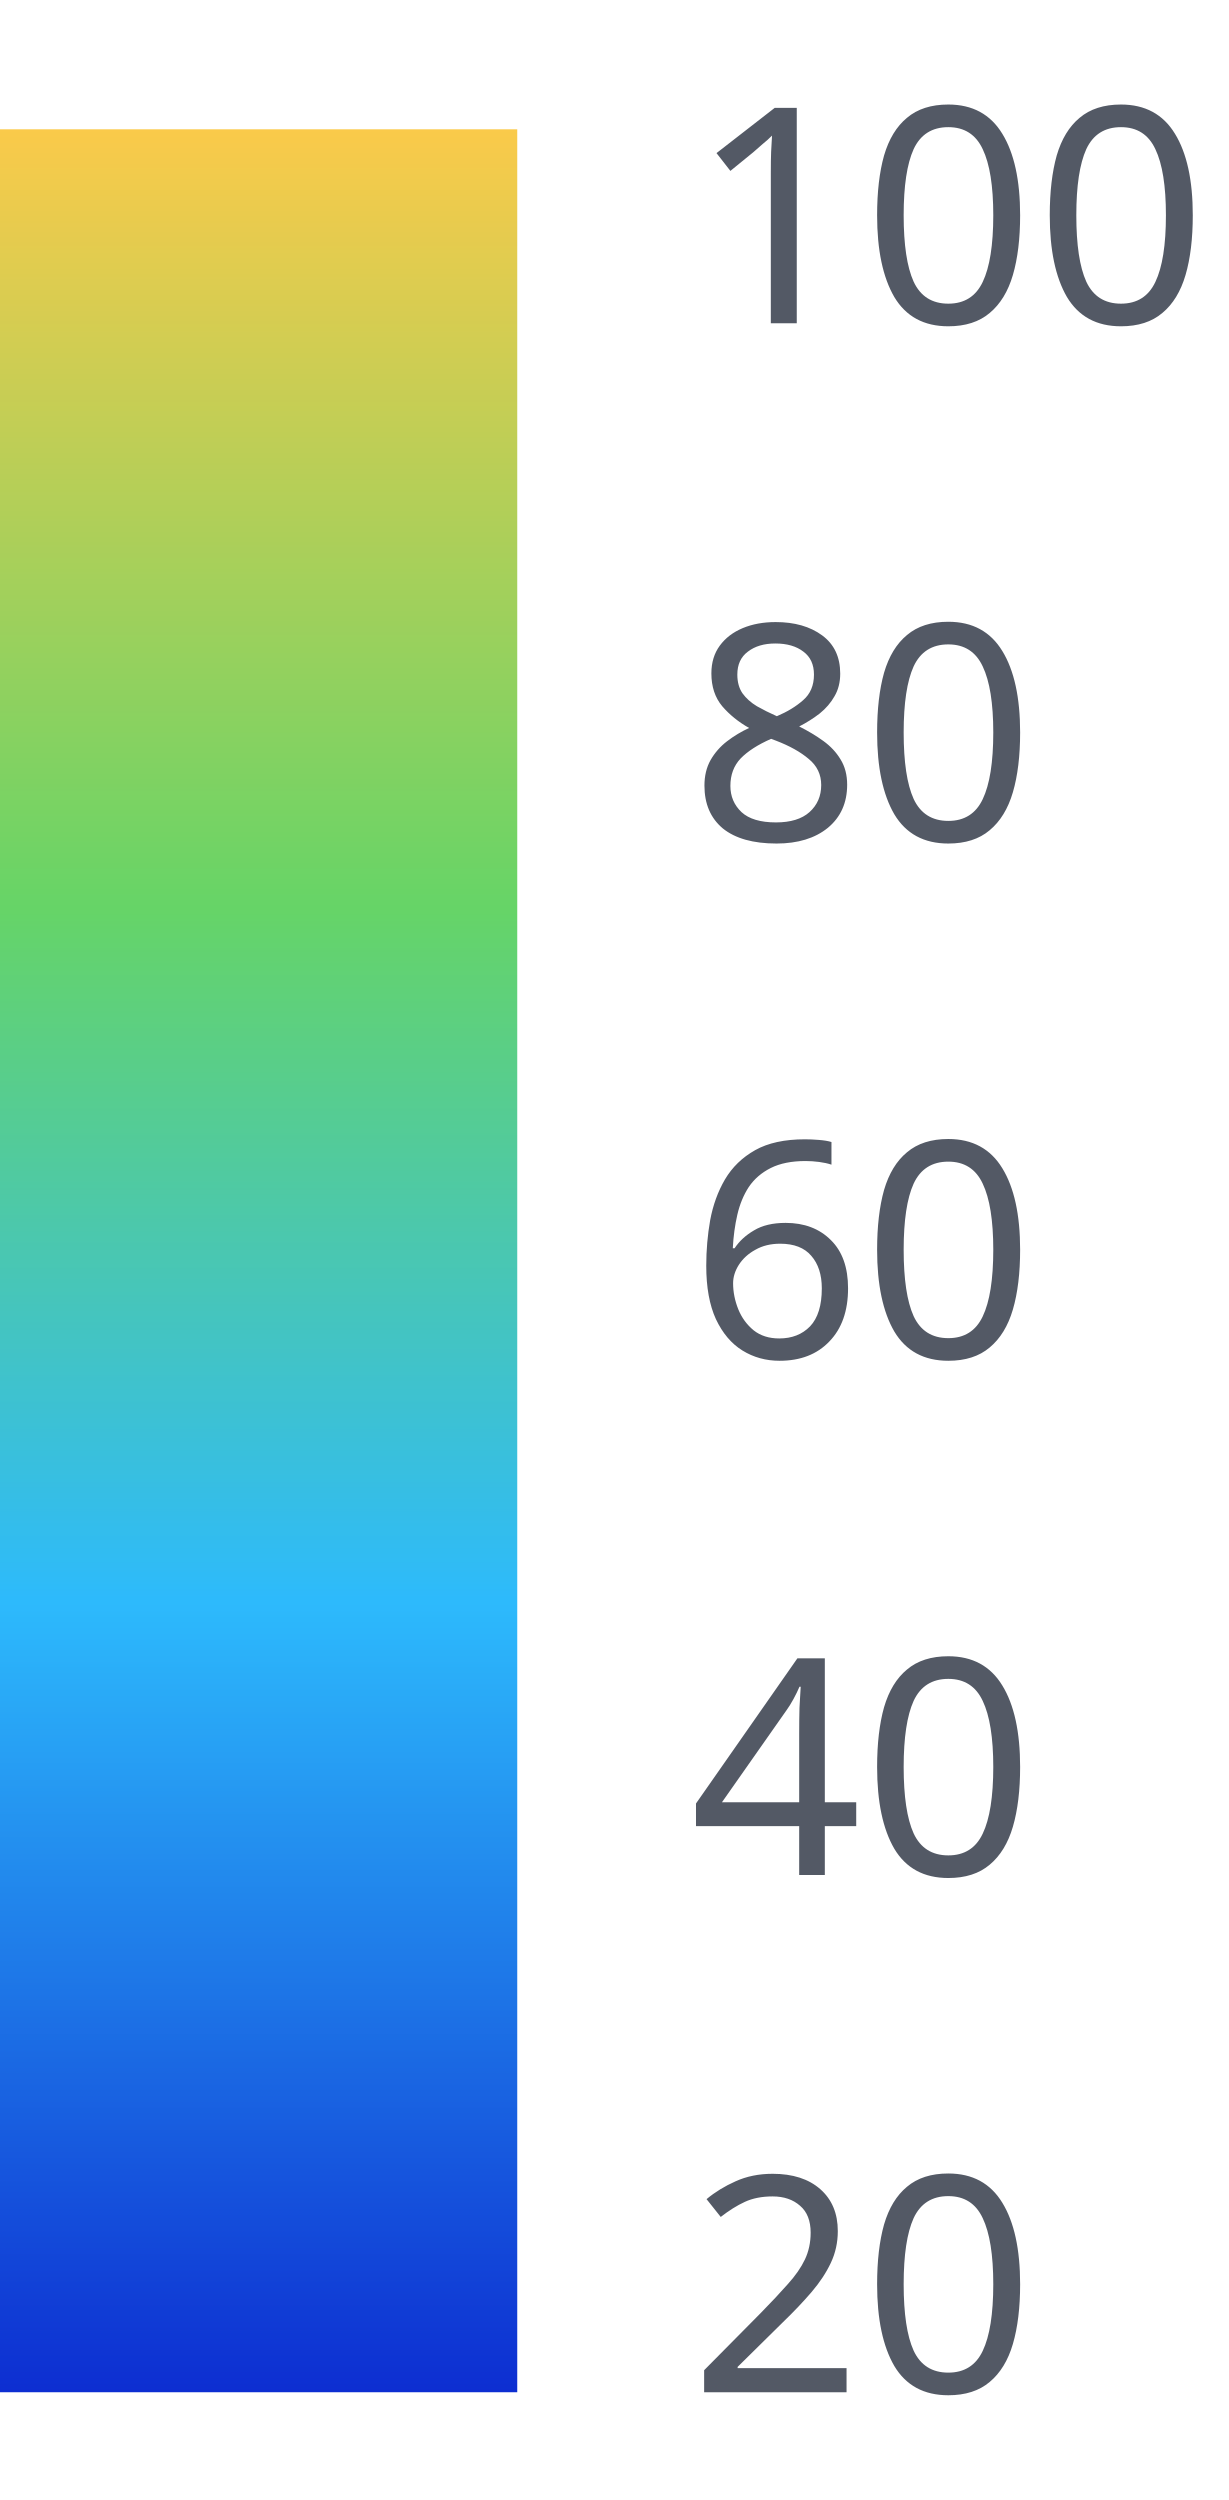
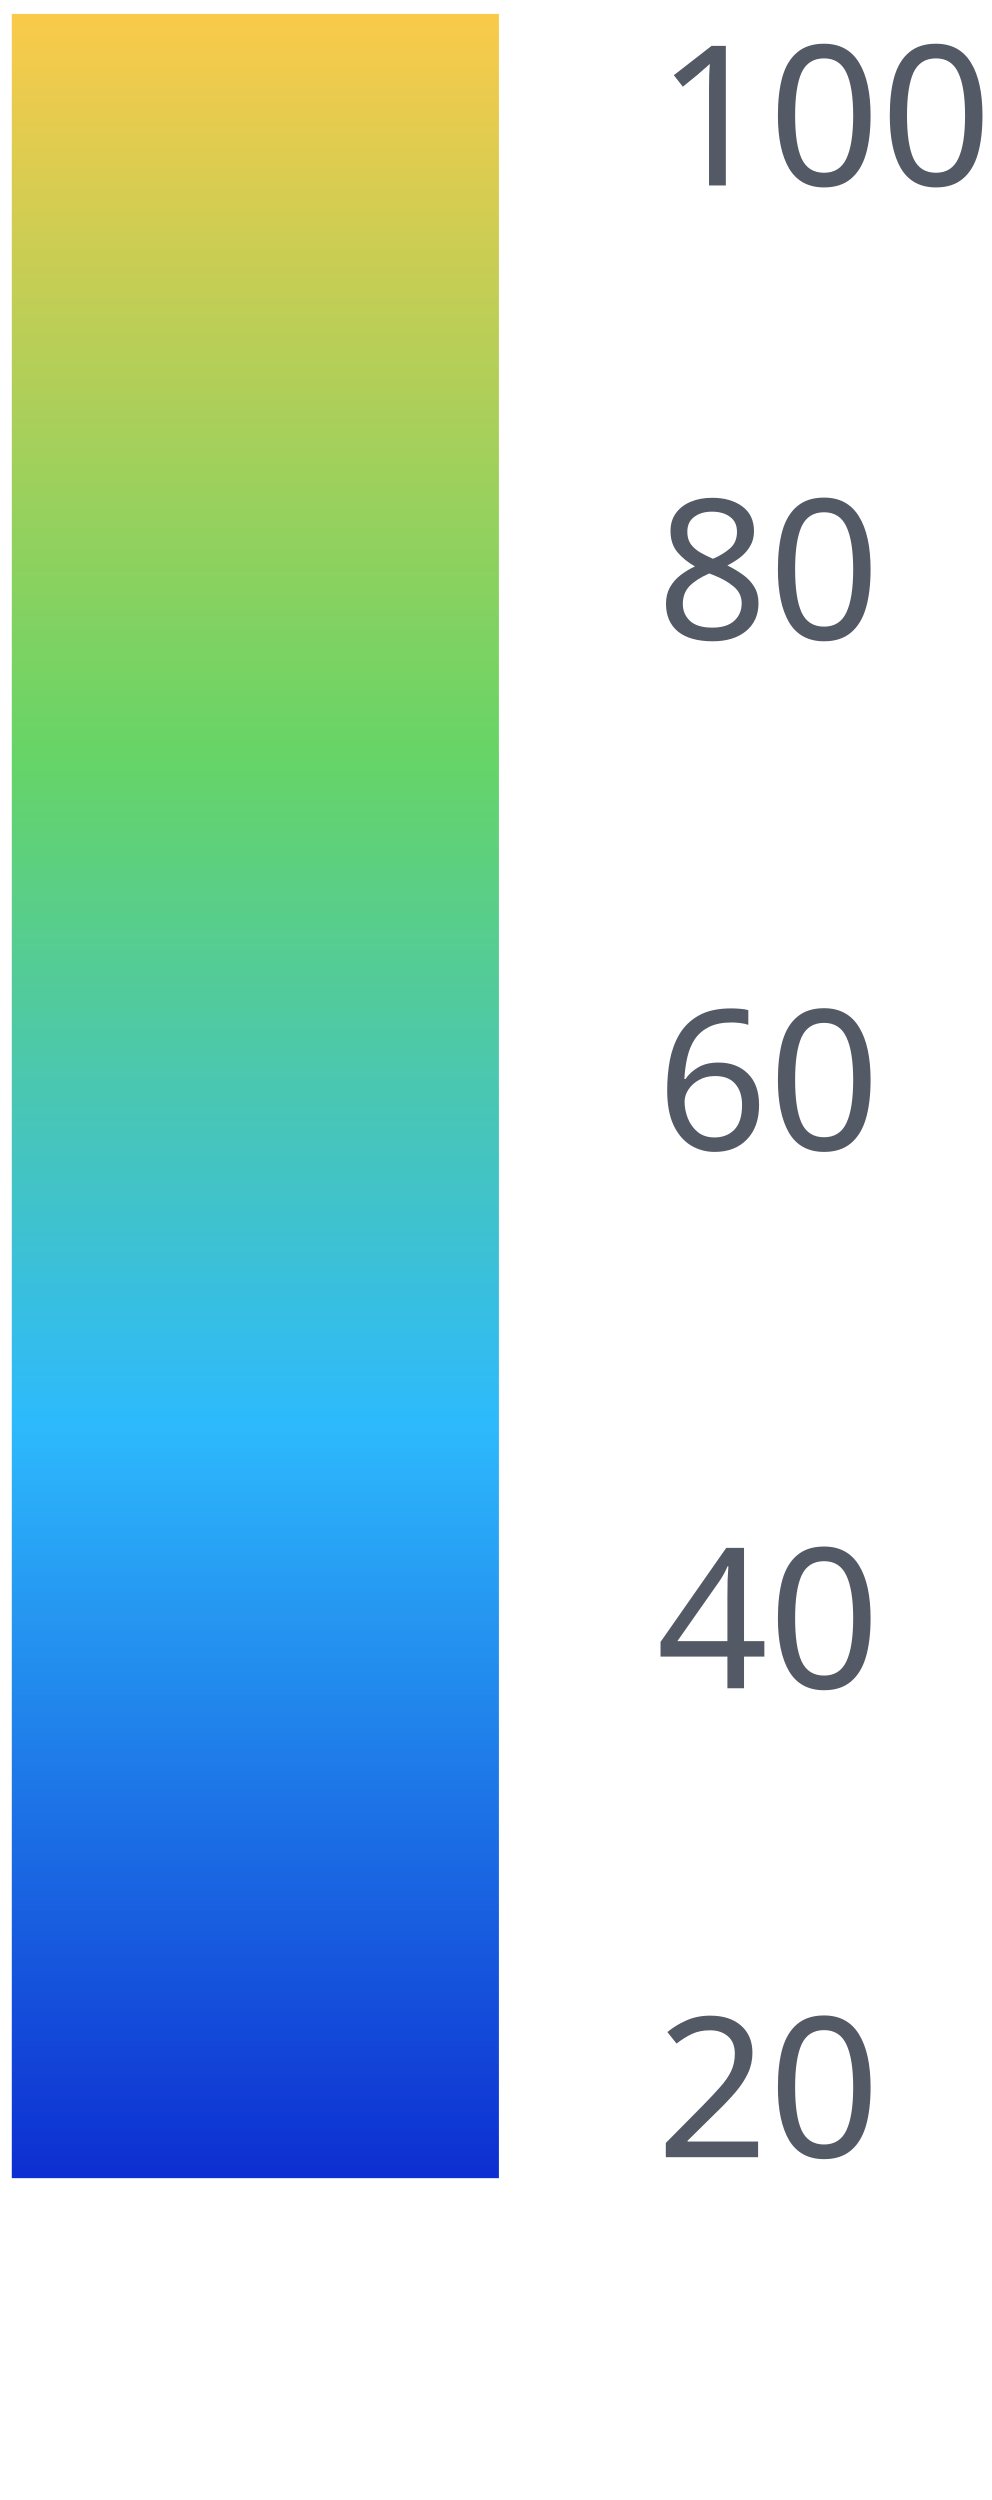
- <svg xmlns="http://www.w3.org/2000/svg" width="57" height="116" viewBox="0 0 57 116" fill="none">
-   <rect y="6" width="24" height="105" fill="url(#paint0_linear_121_4588)" />
-   <path d="M39.28 111H32.672V109.978L35.29 107.332C35.785 106.828 36.205 106.38 36.55 105.988C36.905 105.596 37.171 105.213 37.348 104.84C37.525 104.467 37.614 104.051 37.614 103.594C37.614 103.043 37.451 102.628 37.124 102.348C36.797 102.059 36.373 101.914 35.85 101.914C35.355 101.914 34.926 101.998 34.562 102.166C34.198 102.334 33.825 102.567 33.442 102.866L32.784 102.04C33.176 101.713 33.624 101.438 34.128 101.214C34.641 100.981 35.215 100.864 35.85 100.864C36.783 100.864 37.521 101.102 38.062 101.578C38.603 102.054 38.874 102.703 38.874 103.524C38.874 104.047 38.767 104.537 38.552 104.994C38.337 105.451 38.039 105.904 37.656 106.352C37.273 106.8 36.825 107.271 36.312 107.766L34.226 109.824V109.88H39.28V111ZM47.334 105.988C47.334 107.071 47.222 107.995 46.998 108.76C46.774 109.525 46.414 110.113 45.92 110.524C45.434 110.935 44.795 111.14 44.002 111.14C42.872 111.14 42.037 110.687 41.496 109.782C40.964 108.867 40.698 107.603 40.698 105.988C40.698 104.905 40.805 103.981 41.02 103.216C41.244 102.451 41.598 101.867 42.084 101.466C42.569 101.055 43.208 100.85 44.002 100.85C45.122 100.85 45.957 101.303 46.508 102.208C47.058 103.104 47.334 104.364 47.334 105.988ZM41.93 105.988C41.93 107.36 42.084 108.387 42.392 109.068C42.709 109.749 43.246 110.09 44.002 110.09C44.748 110.09 45.28 109.754 45.598 109.082C45.924 108.401 46.088 107.369 46.088 105.988C46.088 104.625 45.924 103.603 45.598 102.922C45.28 102.241 44.748 101.9 44.002 101.9C43.246 101.9 42.709 102.241 42.392 102.922C42.084 103.603 41.93 104.625 41.93 105.988Z" fill="#535965" />
-   <path d="M39.728 84.732H38.272V87H37.082V84.732H32.294V83.682L36.998 76.948H38.272V83.626H39.728V84.732ZM37.082 83.626V80.476C37.082 79.991 37.087 79.58 37.096 79.244C37.115 78.899 37.133 78.572 37.152 78.264H37.096C37.021 78.441 36.928 78.633 36.816 78.838C36.704 79.043 36.597 79.216 36.494 79.356L33.498 83.626H37.082ZM47.334 81.988C47.334 83.071 47.222 83.995 46.998 84.76C46.774 85.525 46.414 86.113 45.92 86.524C45.434 86.935 44.795 87.14 44.002 87.14C42.872 87.14 42.037 86.687 41.496 85.782C40.964 84.867 40.698 83.603 40.698 81.988C40.698 80.905 40.805 79.981 41.02 79.216C41.244 78.451 41.598 77.867 42.084 77.466C42.569 77.055 43.208 76.85 44.002 76.85C45.122 76.85 45.957 77.303 46.508 78.208C47.058 79.104 47.334 80.364 47.334 81.988ZM41.93 81.988C41.93 83.36 42.084 84.387 42.392 85.068C42.709 85.749 43.246 86.09 44.002 86.09C44.748 86.09 45.28 85.754 45.598 85.082C45.924 84.401 46.088 83.369 46.088 81.988C46.088 80.625 45.924 79.603 45.598 78.922C45.28 78.241 44.748 77.9 44.002 77.9C43.246 77.9 42.709 78.241 42.392 78.922C42.084 79.603 41.93 80.625 41.93 81.988Z" fill="#535965" />
-   <path d="M32.77 58.73C32.77 58.011 32.831 57.307 32.952 56.616C33.083 55.916 33.311 55.286 33.638 54.726C33.974 54.157 34.441 53.704 35.038 53.368C35.635 53.032 36.405 52.864 37.348 52.864C37.544 52.864 37.759 52.873 37.992 52.892C38.235 52.911 38.431 52.943 38.58 52.99V54.04C38.412 53.984 38.221 53.942 38.006 53.914C37.791 53.886 37.581 53.872 37.376 53.872C36.732 53.872 36.195 53.979 35.766 54.194C35.337 54.409 34.996 54.703 34.744 55.076C34.501 55.449 34.324 55.879 34.212 56.364C34.1 56.849 34.03 57.367 34.002 57.918H34.086C34.301 57.591 34.599 57.316 34.982 57.092C35.365 56.859 35.855 56.742 36.452 56.742C37.32 56.742 38.02 57.008 38.552 57.54C39.084 58.063 39.35 58.809 39.35 59.78C39.35 60.825 39.061 61.647 38.482 62.244C37.913 62.841 37.143 63.14 36.172 63.14C35.537 63.14 34.963 62.981 34.45 62.664C33.937 62.347 33.526 61.861 33.218 61.208C32.919 60.555 32.77 59.729 32.77 58.73ZM36.158 62.104C36.746 62.104 37.222 61.917 37.586 61.544C37.95 61.161 38.132 60.573 38.132 59.78C38.132 59.145 37.969 58.641 37.642 58.268C37.325 57.895 36.844 57.708 36.2 57.708C35.761 57.708 35.379 57.801 35.052 57.988C34.725 58.165 34.469 58.399 34.282 58.688C34.105 58.968 34.016 59.253 34.016 59.542C34.016 59.943 34.095 60.345 34.254 60.746C34.413 61.138 34.651 61.465 34.968 61.726C35.285 61.978 35.682 62.104 36.158 62.104ZM47.334 57.988C47.334 59.071 47.222 59.995 46.998 60.76C46.774 61.525 46.414 62.113 45.92 62.524C45.434 62.935 44.795 63.14 44.002 63.14C42.872 63.14 42.037 62.687 41.496 61.782C40.964 60.867 40.698 59.603 40.698 57.988C40.698 56.905 40.805 55.981 41.02 55.216C41.244 54.451 41.598 53.867 42.084 53.466C42.569 53.055 43.208 52.85 44.002 52.85C45.122 52.85 45.957 53.303 46.508 54.208C47.058 55.104 47.334 56.364 47.334 57.988ZM41.93 57.988C41.93 59.36 42.084 60.387 42.392 61.068C42.709 61.749 43.246 62.09 44.002 62.09C44.748 62.09 45.28 61.754 45.598 61.082C45.924 60.401 46.088 59.369 46.088 57.988C46.088 56.625 45.924 55.603 45.598 54.922C45.28 54.241 44.748 53.9 44.002 53.9C43.246 53.9 42.709 54.241 42.392 54.922C42.084 55.603 41.93 56.625 41.93 57.988Z" fill="#535965" />
-   <path d="M35.99 28.864C36.867 28.864 37.586 29.069 38.146 29.48C38.706 29.891 38.986 30.483 38.986 31.258C38.986 31.659 38.897 32.009 38.72 32.308C38.552 32.607 38.323 32.873 38.034 33.106C37.745 33.33 37.427 33.531 37.082 33.708C37.493 33.913 37.866 34.137 38.202 34.38C38.538 34.623 38.804 34.907 39 35.234C39.205 35.561 39.308 35.953 39.308 36.41C39.308 37.25 39.009 37.917 38.412 38.412C37.815 38.897 37.021 39.14 36.032 39.14C34.949 39.14 34.119 38.907 33.54 38.44C32.971 37.964 32.686 37.301 32.686 36.452C32.686 36.004 32.779 35.612 32.966 35.276C33.162 34.931 33.419 34.637 33.736 34.394C34.053 34.151 34.394 33.946 34.758 33.778C34.263 33.498 33.848 33.162 33.512 32.77C33.176 32.369 33.008 31.86 33.008 31.244C33.008 30.74 33.139 30.311 33.4 29.956C33.661 29.601 34.016 29.331 34.464 29.144C34.912 28.957 35.421 28.864 35.99 28.864ZM35.976 29.858C35.453 29.858 35.029 29.984 34.702 30.236C34.375 30.479 34.212 30.833 34.212 31.3C34.212 31.645 34.291 31.935 34.45 32.168C34.618 32.401 34.842 32.602 35.122 32.77C35.402 32.929 35.71 33.083 36.046 33.232C36.531 33.027 36.937 32.779 37.264 32.49C37.6 32.201 37.768 31.804 37.768 31.3C37.768 30.833 37.605 30.479 37.278 30.236C36.951 29.984 36.517 29.858 35.976 29.858ZM33.89 36.466C33.89 36.951 34.063 37.357 34.408 37.684C34.753 38.001 35.285 38.16 36.004 38.16C36.685 38.16 37.203 38.001 37.558 37.684C37.922 37.357 38.104 36.937 38.104 36.424C38.104 35.939 37.913 35.537 37.53 35.22C37.147 34.893 36.639 34.609 36.004 34.366L35.78 34.282C35.164 34.553 34.693 34.856 34.366 35.192C34.049 35.528 33.89 35.953 33.89 36.466ZM47.334 33.988C47.334 35.071 47.222 35.995 46.998 36.76C46.774 37.525 46.414 38.113 45.92 38.524C45.434 38.935 44.795 39.14 44.002 39.14C42.872 39.14 42.037 38.687 41.496 37.782C40.964 36.867 40.698 35.603 40.698 33.988C40.698 32.905 40.805 31.981 41.02 31.216C41.244 30.451 41.598 29.867 42.084 29.466C42.569 29.055 43.208 28.85 44.002 28.85C45.122 28.85 45.957 29.303 46.508 30.208C47.058 31.104 47.334 32.364 47.334 33.988ZM41.93 33.988C41.93 35.36 42.084 36.387 42.392 37.068C42.709 37.749 43.246 38.09 44.002 38.09C44.748 38.09 45.28 37.754 45.598 37.082C45.924 36.401 46.088 35.369 46.088 33.988C46.088 32.625 45.924 31.603 45.598 30.922C45.28 30.241 44.748 29.9 44.002 29.9C43.246 29.9 42.709 30.241 42.392 30.922C42.084 31.603 41.93 32.625 41.93 33.988Z" fill="#535965" />
-   <path d="M36.97 15H35.766V8.014C35.766 7.613 35.771 7.291 35.78 7.048C35.789 6.805 35.803 6.553 35.822 6.292C35.673 6.441 35.533 6.567 35.402 6.67C35.281 6.773 35.131 6.903 34.954 7.062L33.89 7.93L33.246 7.104L35.948 5.004H36.97V15ZM47.334 9.988C47.334 11.071 47.222 11.995 46.998 12.76C46.774 13.525 46.414 14.113 45.92 14.524C45.434 14.935 44.795 15.14 44.002 15.14C42.872 15.14 42.037 14.687 41.496 13.782C40.964 12.867 40.698 11.603 40.698 9.988C40.698 8.905 40.805 7.981 41.02 7.216C41.244 6.451 41.598 5.867 42.084 5.466C42.569 5.055 43.208 4.85 44.002 4.85C45.122 4.85 45.957 5.303 46.508 6.208C47.058 7.104 47.334 8.364 47.334 9.988ZM41.93 9.988C41.93 11.36 42.084 12.387 42.392 13.068C42.709 13.749 43.246 14.09 44.002 14.09C44.748 14.09 45.28 13.754 45.598 13.082C45.924 12.401 46.088 11.369 46.088 9.988C46.088 8.625 45.924 7.603 45.598 6.922C45.28 6.241 44.748 5.9 44.002 5.9C43.246 5.9 42.709 6.241 42.392 6.922C42.084 7.603 41.93 8.625 41.93 9.988ZM55.345 9.988C55.345 11.071 55.233 11.995 55.009 12.76C54.785 13.525 54.426 14.113 53.931 14.524C53.446 14.935 52.807 15.14 52.013 15.14C50.884 15.14 50.049 14.687 49.507 13.782C48.975 12.867 48.709 11.603 48.709 9.988C48.709 8.905 48.817 7.981 49.031 7.216C49.255 6.451 49.61 5.867 50.095 5.466C50.581 5.055 51.22 4.85 52.013 4.85C53.133 4.85 53.969 5.303 54.519 6.208C55.07 7.104 55.345 8.364 55.345 9.988ZM49.941 9.988C49.941 11.36 50.095 12.387 50.403 13.068C50.721 13.749 51.257 14.09 52.013 14.09C52.76 14.09 53.292 13.754 53.609 13.082C53.936 12.401 54.099 11.369 54.099 9.988C54.099 8.625 53.936 7.603 53.609 6.922C53.292 6.241 52.76 5.9 52.013 5.9C51.257 5.9 50.721 6.241 50.403 6.922C50.095 7.603 49.941 8.625 49.941 9.988Z" fill="#535965" />
+ <svg xmlns="http://www.w3.org/2000/svg" width="71" height="179" viewBox="0 0 71 179" fill="none">
+   <rect x="0.844" y="0.995" width="34.878" height="154.961" fill="url(#paint0_linear_166_6232)" />
+   <path d="M54.28 154.456H47.672V153.434L50.29 150.788C50.785 150.284 51.205 149.836 51.55 149.444C51.905 149.052 52.171 148.669 52.348 148.296C52.525 147.923 52.614 147.507 52.614 147.05C52.614 146.499 52.451 146.084 52.124 145.804C51.797 145.515 51.373 145.37 50.85 145.37C50.355 145.37 49.926 145.454 49.562 145.622C49.198 145.79 48.825 146.023 48.442 146.322L47.784 145.496C48.176 145.169 48.624 144.894 49.128 144.67C49.641 144.437 50.215 144.32 50.85 144.32C51.783 144.32 52.521 144.558 53.062 145.034C53.603 145.51 53.874 146.159 53.874 146.98C53.874 147.503 53.767 147.993 53.552 148.45C53.337 148.907 53.039 149.36 52.656 149.808C52.273 150.256 51.825 150.727 51.312 151.222L49.226 153.28V153.336H54.28V154.456ZM62.334 149.444C62.334 150.527 62.222 151.451 61.998 152.216C61.774 152.981 61.414 153.569 60.92 153.98C60.434 154.391 59.795 154.596 59.002 154.596C57.872 154.596 57.037 154.143 56.496 153.238C55.964 152.323 55.698 151.059 55.698 149.444C55.698 148.361 55.805 147.437 56.02 146.672C56.244 145.907 56.598 145.323 57.084 144.922C57.569 144.511 58.208 144.306 59.002 144.306C60.122 144.306 60.957 144.759 61.508 145.664C62.058 146.56 62.334 147.82 62.334 149.444ZM56.93 149.444C56.93 150.816 57.084 151.843 57.392 152.524C57.709 153.205 58.246 153.546 59.002 153.546C59.748 153.546 60.28 153.21 60.598 152.538C60.924 151.857 61.088 150.825 61.088 149.444C61.088 148.081 60.924 147.059 60.598 146.378C60.28 145.697 59.748 145.356 59.002 145.356C58.246 145.356 57.709 145.697 57.392 146.378C57.084 147.059 56.93 148.081 56.93 149.444Z" fill="#535965" />
+   <path d="M54.728 118.613H53.272V120.881H52.082V118.613H47.294V117.563L51.998 110.829H53.272V117.507H54.728V118.613ZM52.082 117.507V114.357C52.082 113.872 52.087 113.461 52.096 113.125C52.115 112.78 52.133 112.453 52.152 112.145H52.096C52.021 112.322 51.928 112.514 51.816 112.719C51.704 112.924 51.597 113.097 51.494 113.237L48.498 117.507H52.082ZM62.334 115.869C62.334 116.952 62.222 117.876 61.998 118.641C61.774 119.406 61.414 119.994 60.92 120.405C60.434 120.816 59.795 121.021 59.002 121.021C57.872 121.021 57.037 120.568 56.496 119.663C55.964 118.748 55.698 117.484 55.698 115.869C55.698 114.786 55.805 113.862 56.02 113.097C56.244 112.332 56.598 111.748 57.084 111.347C57.569 110.936 58.208 110.731 59.002 110.731C60.122 110.731 60.957 111.184 61.508 112.089C62.058 112.985 62.334 114.245 62.334 115.869ZM56.93 115.869C56.93 117.241 57.084 118.268 57.392 118.949C57.709 119.63 58.246 119.971 59.002 119.971C59.748 119.971 60.28 119.635 60.598 118.963C60.924 118.282 61.088 117.25 61.088 115.869C61.088 114.506 60.924 113.484 60.598 112.803C60.28 112.122 59.748 111.781 59.002 111.781C58.246 111.781 57.709 112.122 57.392 112.803C57.084 113.484 56.93 114.506 56.93 115.869Z" fill="#535965" />
+   <path d="M47.77 78.067C47.77 77.348 47.831 76.644 47.952 75.953C48.083 75.253 48.311 74.623 48.638 74.063C48.974 73.494 49.441 73.041 50.038 72.705C50.635 72.369 51.405 72.201 52.348 72.201C52.544 72.201 52.759 72.21 52.992 72.229C53.235 72.248 53.431 72.28 53.58 72.327V73.377C53.412 73.321 53.221 73.279 53.006 73.251C52.791 73.223 52.581 73.209 52.376 73.209C51.732 73.209 51.195 73.316 50.766 73.531C50.337 73.746 49.996 74.04 49.744 74.413C49.501 74.786 49.324 75.216 49.212 75.701C49.1 76.186 49.03 76.704 49.002 77.255H49.086C49.301 76.928 49.599 76.653 49.982 76.429C50.365 76.196 50.855 76.079 51.452 76.079C52.32 76.079 53.02 76.345 53.552 76.877C54.084 77.4 54.35 78.146 54.35 79.117C54.35 80.162 54.061 80.984 53.482 81.581C52.913 82.178 52.143 82.477 51.172 82.477C50.537 82.477 49.963 82.318 49.45 82.001C48.937 81.684 48.526 81.198 48.218 80.545C47.919 79.892 47.77 79.066 47.77 78.067ZM51.158 81.441C51.746 81.441 52.222 81.254 52.586 80.881C52.95 80.498 53.132 79.91 53.132 79.117C53.132 78.482 52.969 77.978 52.642 77.605C52.325 77.232 51.844 77.045 51.2 77.045C50.761 77.045 50.379 77.138 50.052 77.325C49.725 77.502 49.469 77.736 49.282 78.025C49.105 78.305 49.016 78.59 49.016 78.879C49.016 79.28 49.095 79.682 49.254 80.083C49.413 80.475 49.651 80.802 49.968 81.063C50.285 81.315 50.682 81.441 51.158 81.441ZM62.334 77.325C62.334 78.408 62.222 79.332 61.998 80.097C61.774 80.862 61.414 81.45 60.92 81.861C60.434 82.272 59.795 82.477 59.002 82.477C57.872 82.477 57.037 82.024 56.496 81.119C55.964 80.204 55.698 78.94 55.698 77.325C55.698 76.242 55.805 75.318 56.02 74.553C56.244 73.788 56.598 73.204 57.084 72.803C57.569 72.392 58.208 72.187 59.002 72.187C60.122 72.187 60.957 72.64 61.508 73.545C62.058 74.441 62.334 75.701 62.334 77.325ZM56.93 77.325C56.93 78.697 57.084 79.724 57.392 80.405C57.709 81.086 58.246 81.427 59.002 81.427C59.748 81.427 60.28 81.091 60.598 80.419C60.924 79.738 61.088 78.706 61.088 77.325C61.088 75.962 60.924 74.94 60.598 74.259C60.28 73.578 59.748 73.237 59.002 73.237C58.246 73.237 57.709 73.578 57.392 74.259C57.084 74.94 56.93 75.962 56.93 77.325Z" fill="#535965" />
+   <path d="M50.99 35.642C51.867 35.642 52.586 35.847 53.146 36.258C53.706 36.668 53.986 37.261 53.986 38.035C53.986 38.437 53.897 38.787 53.72 39.086C53.552 39.384 53.323 39.65 53.034 39.883C52.745 40.108 52.427 40.308 52.082 40.486C52.493 40.691 52.866 40.915 53.202 41.157C53.538 41.4 53.804 41.685 54 42.011C54.205 42.338 54.308 42.73 54.308 43.188C54.308 44.028 54.009 44.695 53.412 45.19C52.815 45.675 52.021 45.917 51.032 45.917C49.949 45.917 49.119 45.684 48.54 45.218C47.971 44.742 47.686 44.079 47.686 43.23C47.686 42.782 47.779 42.389 47.966 42.053C48.162 41.708 48.419 41.414 48.736 41.172C49.053 40.929 49.394 40.724 49.758 40.556C49.263 40.276 48.848 39.94 48.512 39.547C48.176 39.146 48.008 38.638 48.008 38.022C48.008 37.517 48.139 37.088 48.4 36.733C48.661 36.379 49.016 36.108 49.464 35.922C49.912 35.735 50.421 35.642 50.99 35.642ZM50.976 36.636C50.453 36.636 50.029 36.761 49.702 37.014C49.375 37.256 49.212 37.611 49.212 38.078C49.212 38.423 49.291 38.712 49.45 38.946C49.618 39.179 49.842 39.38 50.122 39.547C50.402 39.706 50.71 39.86 51.046 40.01C51.531 39.804 51.937 39.557 52.264 39.267C52.6 38.978 52.768 38.581 52.768 38.078C52.768 37.611 52.605 37.256 52.278 37.014C51.951 36.761 51.517 36.636 50.976 36.636ZM48.89 43.243C48.89 43.729 49.063 44.135 49.408 44.462C49.753 44.779 50.285 44.938 51.004 44.938C51.685 44.938 52.203 44.779 52.558 44.462C52.922 44.135 53.104 43.715 53.104 43.202C53.104 42.716 52.913 42.315 52.53 41.998C52.147 41.671 51.639 41.386 51.004 41.144L50.78 41.059C50.164 41.33 49.693 41.633 49.366 41.969C49.049 42.306 48.89 42.73 48.89 43.243ZM62.334 40.766C62.334 41.848 62.222 42.772 61.998 43.538C61.774 44.303 61.414 44.891 60.92 45.301C60.434 45.712 59.795 45.917 59.002 45.917C57.872 45.917 57.037 45.465 56.496 44.559C55.964 43.645 55.698 42.38 55.698 40.766C55.698 39.683 55.805 38.759 56.02 37.993C56.244 37.228 56.598 36.645 57.084 36.243C57.569 35.833 58.208 35.627 59.002 35.627C60.122 35.627 60.957 36.08 61.508 36.986C62.058 37.882 62.334 39.142 62.334 40.766ZM56.93 40.766C56.93 42.138 57.084 43.164 57.392 43.846C57.709 44.527 58.246 44.867 59.002 44.867C59.748 44.867 60.28 44.532 60.598 43.859C60.924 43.178 61.088 42.147 61.088 40.766C61.088 39.403 60.924 38.381 60.598 37.7C60.28 37.018 59.748 36.678 59.002 36.678C58.246 36.678 57.709 37.018 57.392 37.7C57.084 38.381 56.93 39.403 56.93 40.766Z" fill="#535965" />
+   <path d="M51.97 13.28H50.766V6.294C50.766 5.893 50.771 5.571 50.78 5.328C50.789 5.085 50.803 4.833 50.822 4.572C50.673 4.721 50.533 4.847 50.402 4.95C50.281 5.053 50.131 5.183 49.954 5.342L48.89 6.21L48.246 5.384L50.948 3.284H51.97V13.28ZM62.334 8.268C62.334 9.351 62.222 10.275 61.998 11.04C61.774 11.806 61.414 12.393 60.92 12.804C60.434 13.215 59.795 13.42 59.002 13.42C57.872 13.42 57.037 12.967 56.496 12.062C55.964 11.148 55.698 9.883 55.698 8.268C55.698 7.185 55.805 6.261 56.02 5.496C56.244 4.731 56.598 4.147 57.084 3.746C57.569 3.335 58.208 3.13 59.002 3.13C60.122 3.13 60.957 3.583 61.508 4.488C62.058 5.384 62.334 6.644 62.334 8.268ZM56.93 8.268C56.93 9.64 57.084 10.667 57.392 11.348C57.709 12.03 58.246 12.37 59.002 12.37C59.748 12.37 60.28 12.034 60.598 11.362C60.924 10.681 61.088 9.649 61.088 8.268C61.088 6.905 60.924 5.883 60.598 5.202C60.28 4.521 59.748 4.18 59.002 4.18C58.246 4.18 57.709 4.521 57.392 5.202C57.084 5.883 56.93 6.905 56.93 8.268ZM70.345 8.268C70.345 9.351 70.233 10.275 70.009 11.04C69.785 11.806 69.426 12.393 68.931 12.804C68.446 13.215 67.807 13.42 67.013 13.42C65.884 13.42 65.049 12.967 64.507 12.062C63.975 11.148 63.709 9.883 63.709 8.268C63.709 7.185 63.817 6.261 64.031 5.496C64.255 4.731 64.61 4.147 65.095 3.746C65.581 3.335 66.22 3.13 67.013 3.13C68.133 3.13 68.969 3.583 69.519 4.488C70.07 5.384 70.345 6.644 70.345 8.268ZM64.941 8.268C64.941 9.64 65.095 10.667 65.403 11.348C65.721 12.03 66.257 12.37 67.013 12.37C67.76 12.37 68.292 12.034 68.609 11.362C68.936 10.681 69.099 9.649 69.099 8.268C69.099 6.905 68.936 5.883 68.609 5.202C68.292 4.521 67.76 4.18 67.013 4.18C66.257 4.18 65.721 4.521 65.403 5.202C65.095 5.883 64.941 6.905 64.941 8.268Z" fill="#535965" />
  <defs>
-     <linearGradient id="paint0_linear_121_4588" x1="0" y1="6" x2="0" y2="111" gradientUnits="userSpaceOnUse">
+     <linearGradient id="paint0_linear_166_6232" x1="0.844" y1="0.995" x2="0.844" y2="155.957" gradientUnits="userSpaceOnUse">
      <stop stop-color="#FACA4A" />
      <stop offset="0.344" stop-color="#66D467" />
      <stop offset="0.651" stop-color="#2DBAFC" />
      <stop offset="1" stop-color="#0D2ED1" />
    </linearGradient>
  </defs>
</svg>
